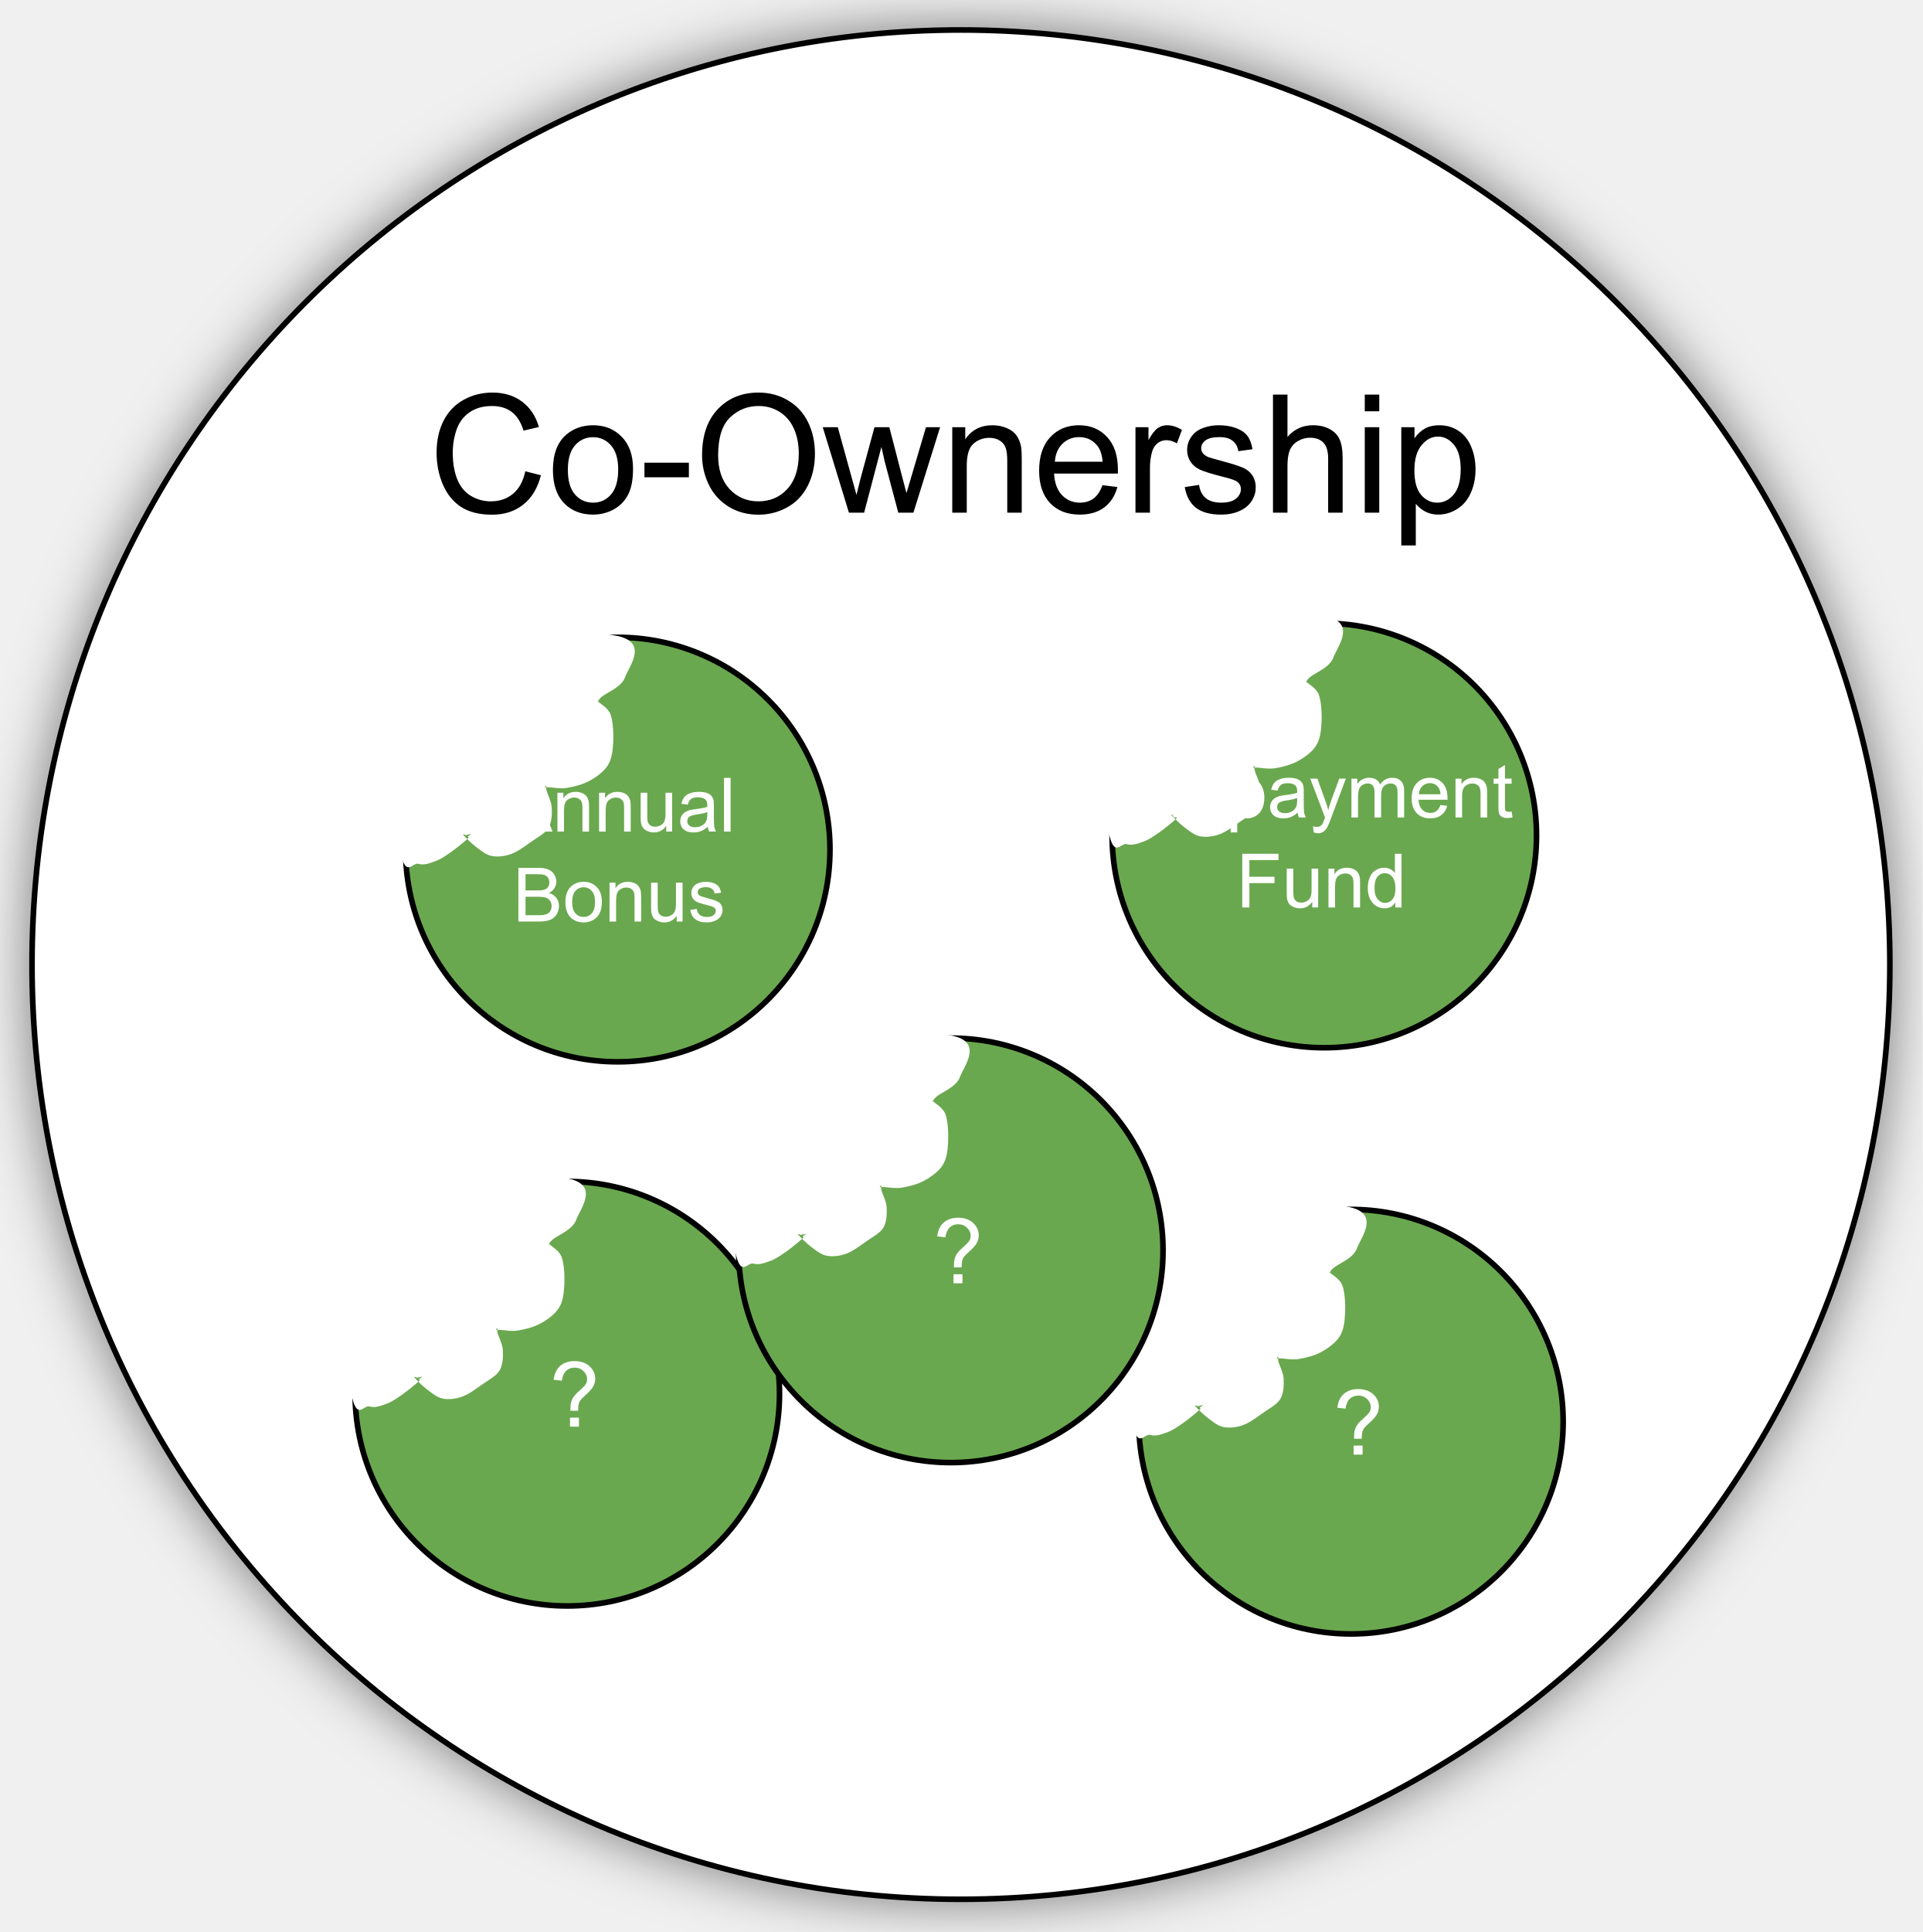
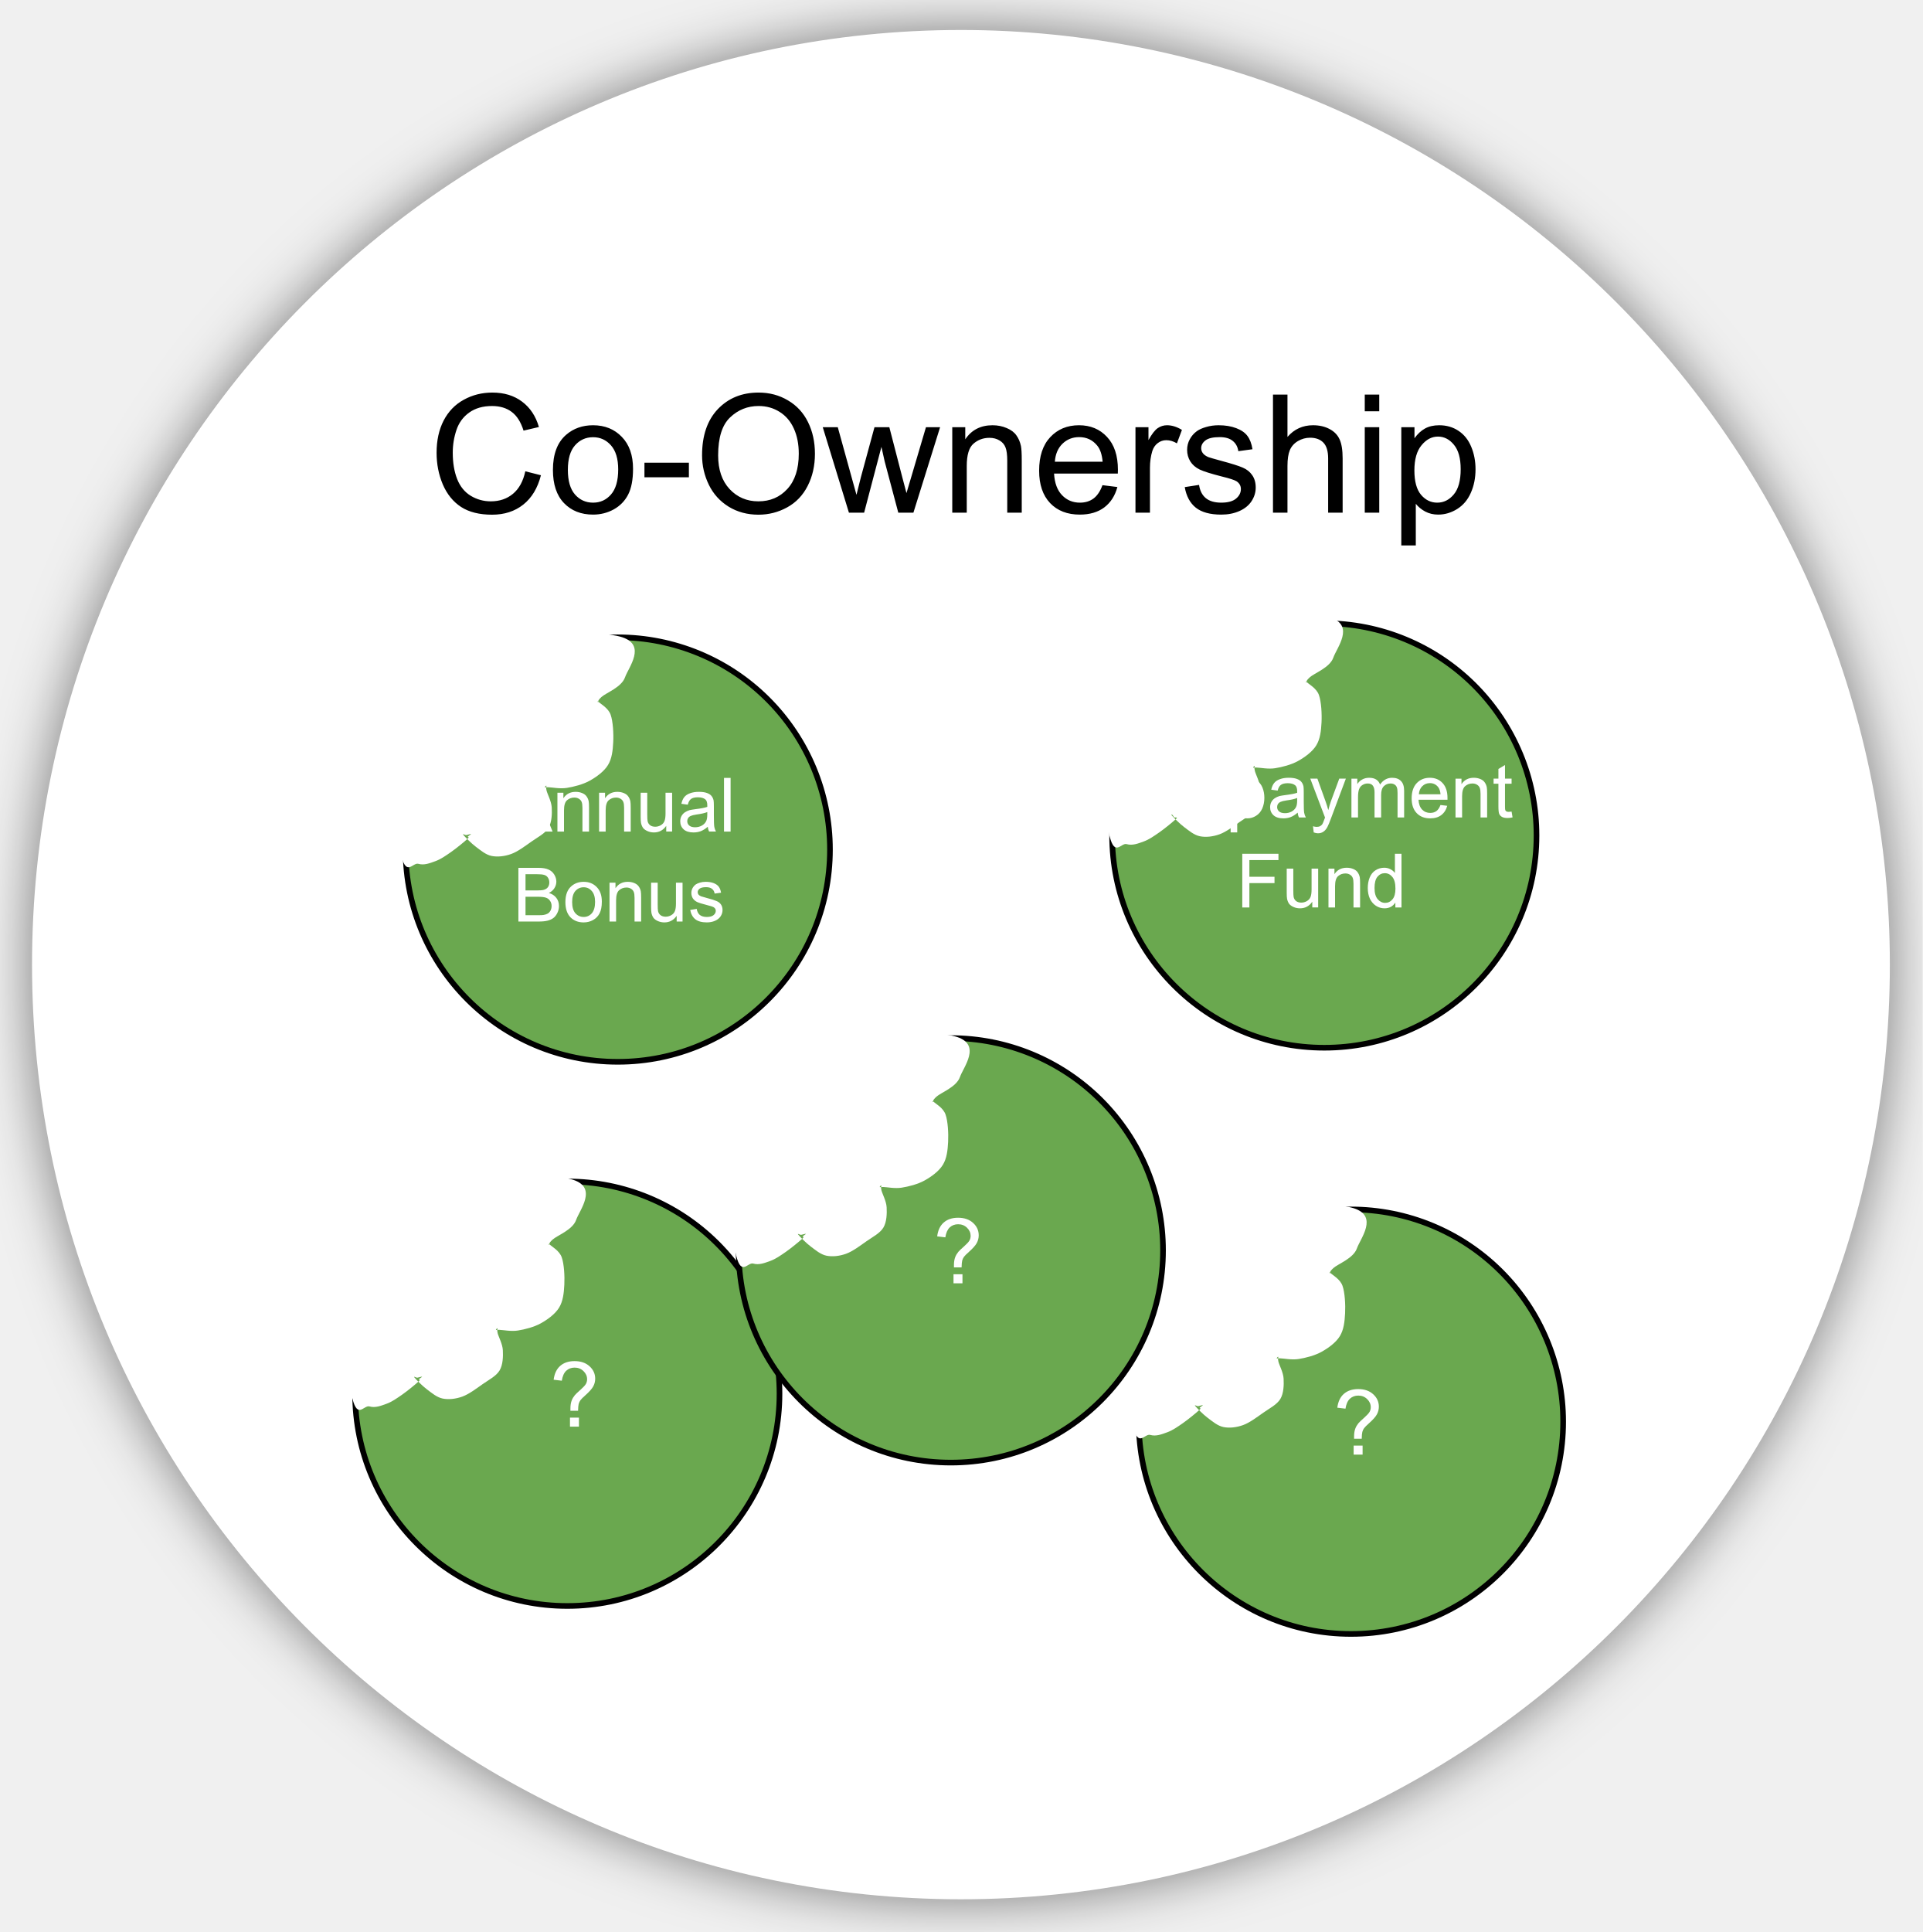
<svg xmlns="http://www.w3.org/2000/svg" xmlns:xlink="http://www.w3.org/1999/xlink" version="1.1" viewBox="0.0 0.0 341.979 343.591" fill="none" stroke="none" stroke-linecap="square" stroke-miterlimit="10">
  <clipPath id="p.0">
    <path d="m0 0l341.979 0l0 343.591l-341.979 0l0 -343.591z" clip-rule="nonzero" />
  </clipPath>
  <g clip-path="url(#p.0)">
    <path fill="#000000" fill-opacity="0.0" d="m0 0l341.979 0l0 343.591l-341.979 0z" fill-rule="evenodd" />
    <g filter="url(#shadowFilter-p.1)">
      <use xlink:href="#p.1" transform="" />
    </g>
    <defs>
      <filter id="shadowFilter-p.1" filterUnits="userSpaceOnUse">
        <feGaussianBlur in="SourceAlpha" stdDeviation="5.0" result="blur" />
        <feComponentTransfer in="blur" color-interpolation-filters="sRGB">
          <feFuncR type="linear" slope="0" intercept="0.0" />
          <feFuncG type="linear" slope="0" intercept="0.0" />
          <feFuncB type="linear" slope="0" intercept="0.0" />
          <feFuncA type="linear" slope="0.5" intercept="0" />
        </feComponentTransfer>
      </filter>
    </defs>
    <g id="p.1">
      <path fill="#ffffff" d="m5.696 171.551l0 0c0 -91.801 73.982 -166.22 165.244 -166.22l0 0c43.825 0 85.856 17.512 116.845 48.685c30.989 31.172 48.399 73.451 48.399 117.536l0 0c0 91.801 -73.982 166.22 -165.244 166.22l0 0c-91.262 0 -165.244 -74.419 -165.244 -166.22z" fill-rule="evenodd" />
-       <path stroke="#000000" stroke-width="1.0" stroke-linejoin="round" stroke-linecap="butt" d="m5.696 171.551l0 0c0 -91.801 73.982 -166.22 165.244 -166.22l0 0c43.825 0 85.856 17.512 116.845 48.685c30.989 31.172 48.399 73.451 48.399 117.536l0 0c0 91.801 -73.982 166.22 -165.244 166.22l0 0c-91.262 0 -165.244 -74.419 -165.244 -166.22z" fill-rule="evenodd" />
      <path fill="#000000" d="m93.446 83.816l2.781 0.703q-0.875 3.422 -3.141 5.219q-2.266 1.797 -5.547 1.797q-3.391 0 -5.516 -1.375q-2.125 -1.391 -3.25 -4.0q-1.109 -2.625 -1.109 -5.641q0 -3.281 1.25 -5.719q1.266 -2.438 3.578 -3.703q2.312 -1.281 5.094 -1.281q3.141 0 5.281 1.609q2.156 1.609 3.0 4.516l-2.734 0.641q-0.719 -2.297 -2.109 -3.328q-1.391 -1.047 -3.5 -1.047q-2.422 0 -4.047 1.156q-1.625 1.156 -2.281 3.109q-0.656 1.953 -0.656 4.031q0 2.688 0.781 4.688q0.781 1.984 2.422 2.984q1.641 0.984 3.562 0.984q2.344 0 3.953 -1.344q1.625 -1.359 2.188 -4.0zm4.914 -0.25q0 -4.219 2.359 -6.25q1.953 -1.688 4.781 -1.688q3.125 0 5.109 2.062q2.0 2.047 2.0 5.672q0 2.922 -0.875 4.609q-0.875 1.688 -2.562 2.625q-1.688 0.922 -3.672 0.922q-3.203 0 -5.172 -2.047q-1.969 -2.047 -1.969 -5.906zm2.656 0q0 2.922 1.266 4.375q1.281 1.453 3.219 1.453q1.922 0 3.188 -1.453q1.281 -1.469 1.281 -4.453q0 -2.828 -1.281 -4.281q-1.281 -1.453 -3.188 -1.453q-1.938 0 -3.219 1.453q-1.266 1.438 -1.266 4.359zm13.623 1.312l0 -2.594l7.906 0l0 2.594l-7.906 0zm10.251 -3.922q0 -5.234 2.797 -8.188q2.812 -2.953 7.25 -2.953q2.906 0 5.234 1.391q2.344 1.375 3.562 3.859q1.234 2.484 1.234 5.641q0 3.188 -1.297 5.719q-1.281 2.516 -3.656 3.812q-2.359 1.297 -5.094 1.297q-2.969 0 -5.297 -1.422q-2.328 -1.438 -3.531 -3.906q-1.203 -2.484 -1.203 -5.25zm2.859 0.031q0 3.797 2.031 5.984q2.047 2.188 5.125 2.188q3.141 0 5.156 -2.203q2.031 -2.219 2.031 -6.266q0 -2.562 -0.875 -4.469q-0.859 -1.922 -2.531 -2.969q-1.656 -1.047 -3.734 -1.047q-2.953 0 -5.078 2.031q-2.125 2.016 -2.125 6.75zm23.265 10.188l-4.656 -15.203l2.672 0l2.422 8.766l0.906 3.266q0.047 -0.234 0.781 -3.125l2.422 -8.906l2.641 0l2.281 8.812l0.766 2.906l0.875 -2.938l2.594 -8.781l2.516 0l-4.75 15.203l-2.688 0l-2.422 -9.109l-0.578 -2.594l-3.078 11.703l-2.703 0zm18.383 0l0 -15.203l2.312 0l0 2.156q1.672 -2.5 4.844 -2.5q1.375 0 2.531 0.5q1.156 0.484 1.719 1.297q0.578 0.797 0.812 1.891q0.141 0.719 0.141 2.516l0 9.344l-2.578 0l0 -9.25q0 -1.578 -0.312 -2.359q-0.297 -0.781 -1.062 -1.234q-0.766 -0.469 -1.797 -0.469q-1.641 0 -2.844 1.047q-1.188 1.031 -1.188 3.953l0 8.312l-2.578 0zm26.717 -4.891l2.656 0.328q-0.625 2.328 -2.328 3.625q-1.703 1.281 -4.359 1.281q-3.328 0 -5.281 -2.047q-1.953 -2.062 -1.953 -5.766q0 -3.844 1.969 -5.953q1.984 -2.125 5.125 -2.125q3.062 0 4.984 2.078q1.938 2.062 1.938 5.844q0 0.219 -0.016 0.672l-11.344 0q0.141 2.516 1.422 3.844q1.281 1.328 3.172 1.328q1.422 0 2.422 -0.734q1.0 -0.75 1.594 -2.375zm-8.469 -4.172l8.5 0q-0.172 -1.922 -0.969 -2.875q-1.234 -1.5 -3.203 -1.5q-1.766 0 -2.984 1.188q-1.203 1.188 -1.344 3.188zm14.342 9.062l0 -15.203l2.312 0l0 2.297q0.891 -1.609 1.641 -2.125q0.75 -0.516 1.656 -0.516q1.312 0 2.656 0.828l-0.891 2.391q-0.953 -0.562 -1.891 -0.562q-0.844 0 -1.516 0.516q-0.672 0.5 -0.969 1.406q-0.422 1.375 -0.422 3.0l0 7.969l-2.578 0zm8.766 -4.547l2.547 -0.391q0.219 1.531 1.188 2.344q0.984 0.812 2.75 0.812q1.781 0 2.641 -0.719q0.859 -0.719 0.859 -1.703q0 -0.859 -0.766 -1.375q-0.531 -0.344 -2.641 -0.859q-2.828 -0.719 -3.922 -1.234q-1.094 -0.531 -1.672 -1.453q-0.562 -0.922 -0.562 -2.047q0 -1.016 0.469 -1.875q0.469 -0.875 1.266 -1.453q0.609 -0.438 1.641 -0.734q1.047 -0.312 2.234 -0.312q1.781 0 3.125 0.516q1.359 0.516 2.0 1.391q0.656 0.875 0.891 2.359l-2.516 0.344q-0.172 -1.172 -1.0 -1.828q-0.812 -0.672 -2.312 -0.672q-1.781 0 -2.547 0.594q-0.75 0.578 -0.75 1.375q0 0.5 0.312 0.906q0.312 0.406 0.984 0.688q0.391 0.141 2.281 0.656q2.734 0.734 3.812 1.203q1.078 0.453 1.688 1.344q0.625 0.891 0.625 2.203q0 1.297 -0.75 2.438q-0.75 1.125 -2.172 1.75q-1.422 0.625 -3.203 0.625q-2.969 0 -4.531 -1.234q-1.547 -1.234 -1.969 -3.656zm15.695 4.547l0 -21.0l2.578 0l0 7.531q1.797 -2.078 4.547 -2.078q1.688 0 2.938 0.672q1.25 0.656 1.781 1.828q0.547 1.172 0.547 3.406l0 9.641l-2.578 0l0 -9.641q0 -1.938 -0.844 -2.812q-0.844 -0.875 -2.375 -0.875q-1.141 0 -2.156 0.594q-1.0 0.594 -1.438 1.609q-0.422 1.016 -0.422 2.812l0 8.312l-2.578 0zm16.327 -18.031l0 -2.969l2.578 0l0 2.969l-2.578 0zm0 18.031l0 -15.203l2.578 0l0 15.203l-2.578 0zm6.5 5.828l0 -21.031l2.344 0l0 1.969q0.828 -1.156 1.875 -1.734q1.047 -0.578 2.531 -0.578q1.953 0 3.438 1.0q1.5 1.0 2.25 2.828q0.766 1.828 0.766 4.0q0 2.328 -0.844 4.203q-0.828 1.875 -2.438 2.875q-1.594 0.984 -3.359 0.984q-1.281 0 -2.312 -0.547q-1.016 -0.547 -1.672 -1.375l0 7.406l-2.578 0zm2.328 -13.344q0 2.938 1.188 4.344q1.188 1.391 2.875 1.391q1.719 0 2.938 -1.453q1.234 -1.453 1.234 -4.5q0 -2.906 -1.203 -4.344q-1.188 -1.453 -2.844 -1.453q-1.656 0 -2.922 1.547q-1.266 1.531 -1.266 4.469z" fill-rule="nonzero" />
    </g>
    <path fill="#6aa84f" d="m72.146 151.087l0 0c0 -20.848 16.9 -37.748 37.748 -37.748l0 0c10.011 0 19.613 3.977 26.692 11.056c7.079 7.079 11.056 16.68 11.056 26.692l0 0c0 20.848 -16.9 37.748 -37.748 37.748l0 0c-20.848 0 -37.748 -16.9 -37.748 -37.748z" fill-rule="evenodd" />
    <path stroke="#000000" stroke-width="1.0" stroke-linejoin="round" stroke-linecap="butt" d="m72.146 151.087l0 0c0 -20.848 16.9 -37.748 37.748 -37.748l0 0c10.011 0 19.613 3.977 26.692 11.056c7.079 7.079 11.056 16.68 11.056 26.692l0 0c0 20.848 -16.9 37.748 -37.748 37.748l0 0c-20.848 0 -37.748 -16.9 -37.748 -37.748z" fill-rule="evenodd" />
    <path fill="#ffffff" d="m89.378 147.887l3.656 -9.547l1.359 0l3.906 9.547l-1.438 0l-1.109 -2.891l-3.984 0l-1.047 2.891l-1.344 0zm2.75 -3.922l3.234 0l-1.0 -2.641q-0.453 -1.203 -0.672 -1.969q-0.188 0.906 -0.516 1.812l-1.047 2.797zm7.03 3.922l0 -6.906l1.062 0l0 0.984q0.75 -1.141 2.188 -1.141q0.625 0 1.156 0.219q0.531 0.219 0.781 0.594q0.266 0.359 0.375 0.859q0.062 0.328 0.062 1.141l0 4.25l-1.172 0l0 -4.203q0 -0.719 -0.141 -1.062q-0.141 -0.359 -0.484 -0.562q-0.344 -0.219 -0.812 -0.219q-0.75 0 -1.297 0.469q-0.547 0.469 -0.547 1.797l0 3.781l-1.172 0zm7.412 0l0 -6.906l1.062 0l0 0.984q0.75 -1.141 2.188 -1.141q0.625 0 1.156 0.219q0.531 0.219 0.781 0.594q0.266 0.359 0.375 0.859q0.062 0.328 0.062 1.141l0 4.25l-1.172 0l0 -4.203q0 -0.719 -0.141 -1.062q-0.141 -0.359 -0.484 -0.562q-0.344 -0.219 -0.812 -0.219q-0.75 0 -1.297 0.469q-0.547 0.469 -0.547 1.797l0 3.781l-1.172 0zm11.944 0l0 -1.016q-0.812 1.172 -2.188 1.172q-0.609 0 -1.141 -0.234q-0.531 -0.234 -0.797 -0.578q-0.25 -0.359 -0.359 -0.875q-0.062 -0.344 -0.062 -1.094l0 -4.281l1.172 0l0 3.828q0 0.922 0.062 1.234q0.109 0.469 0.469 0.734q0.359 0.25 0.891 0.25q0.516 0 0.984 -0.266q0.469 -0.266 0.656 -0.734q0.188 -0.469 0.188 -1.344l0 -3.703l1.172 0l0 6.906l-1.047 0zm7.397 -0.859q-0.656 0.562 -1.266 0.797q-0.594 0.219 -1.281 0.219q-1.141 0 -1.75 -0.547q-0.609 -0.562 -0.609 -1.438q0 -0.5 0.219 -0.922q0.234 -0.422 0.609 -0.672q0.375 -0.25 0.844 -0.391q0.344 -0.078 1.047 -0.172q1.422 -0.172 2.094 -0.406q0 -0.234 0 -0.297q0 -0.719 -0.328 -1.016q-0.453 -0.391 -1.344 -0.391q-0.812 0 -1.219 0.297q-0.391 0.281 -0.578 1.016l-1.141 -0.156q0.156 -0.734 0.516 -1.188q0.359 -0.453 1.031 -0.688q0.672 -0.25 1.562 -0.25q0.891 0 1.438 0.203q0.562 0.203 0.812 0.531q0.266 0.312 0.375 0.797q0.047 0.297 0.047 1.078l0 1.562q0 1.625 0.078 2.062q0.078 0.438 0.297 0.828l-1.219 0q-0.188 -0.359 -0.234 -0.859zm-0.094 -2.609q-0.641 0.266 -1.922 0.438q-0.719 0.109 -1.016 0.25q-0.297 0.125 -0.469 0.375q-0.156 0.25 -0.156 0.547q0 0.469 0.344 0.781q0.359 0.312 1.047 0.312q0.672 0 1.203 -0.297q0.531 -0.297 0.781 -0.812q0.188 -0.391 0.188 -1.172l0 -0.422zm2.975 3.469l0 -9.547l1.172 0l0 9.547l-1.172 0z" fill-rule="nonzero" />
    <path fill="#ffffff" d="m92.217 163.887l0 -9.547l3.594 0q1.094 0 1.75 0.297q0.656 0.281 1.031 0.891q0.375 0.609 0.375 1.266q0 0.609 -0.344 1.156q-0.328 0.531 -0.984 0.859q0.859 0.25 1.328 0.875q0.469 0.609 0.469 1.438q0 0.672 -0.297 1.25q-0.281 0.578 -0.703 0.891q-0.406 0.312 -1.031 0.469q-0.625 0.156 -1.547 0.156l-3.641 0zm1.266 -5.531l2.062 0q0.844 0 1.203 -0.109q0.484 -0.141 0.719 -0.469q0.25 -0.344 0.25 -0.844q0 -0.469 -0.234 -0.828q-0.219 -0.359 -0.641 -0.5q-0.422 -0.141 -1.453 -0.141l-1.906 0l0 2.891zm0 4.406l2.375 0q0.609 0 0.859 -0.047q0.438 -0.078 0.734 -0.25q0.297 -0.188 0.484 -0.531q0.188 -0.359 0.188 -0.812q0 -0.531 -0.281 -0.922q-0.266 -0.406 -0.75 -0.562q-0.484 -0.156 -1.406 -0.156l-2.203 0l0 3.281zm7.093 -2.328q0 -1.922 1.078 -2.844q0.891 -0.766 2.172 -0.766q1.422 0 2.328 0.938q0.906 0.922 0.906 2.578q0 1.328 -0.406 2.094q-0.391 0.766 -1.156 1.188q-0.766 0.422 -1.672 0.422q-1.453 0 -2.359 -0.922q-0.891 -0.938 -0.891 -2.688zm1.203 0q0 1.328 0.578 1.984q0.594 0.656 1.469 0.656q0.875 0 1.453 -0.656q0.578 -0.672 0.578 -2.031q0 -1.281 -0.594 -1.938q-0.578 -0.656 -1.438 -0.656q-0.875 0 -1.469 0.656q-0.578 0.656 -0.578 1.984zm6.647 3.453l0 -6.906l1.062 0l0 0.984q0.75 -1.141 2.188 -1.141q0.625 0 1.156 0.219q0.531 0.219 0.781 0.594q0.266 0.359 0.375 0.859q0.062 0.328 0.062 1.141l0 4.25l-1.172 0l0 -4.203q0 -0.719 -0.141 -1.062q-0.141 -0.359 -0.484 -0.562q-0.344 -0.219 -0.812 -0.219q-0.75 0 -1.297 0.469q-0.547 0.469 -0.547 1.797l0 3.781l-1.172 0zm11.944 0l0 -1.016q-0.812 1.172 -2.188 1.172q-0.609 0 -1.141 -0.234q-0.531 -0.234 -0.797 -0.578q-0.25 -0.359 -0.359 -0.875q-0.062 -0.344 -0.062 -1.094l0 -4.281l1.172 0l0 3.828q0 0.922 0.062 1.234q0.109 0.469 0.469 0.734q0.359 0.25 0.891 0.25q0.516 0 0.984 -0.266q0.469 -0.266 0.656 -0.734q0.188 -0.469 0.188 -1.344l0 -3.703l1.172 0l0 6.906l-1.047 0zm2.412 -2.062l1.156 -0.188q0.109 0.703 0.547 1.078q0.453 0.359 1.25 0.359q0.812 0 1.203 -0.328q0.391 -0.328 0.391 -0.766q0 -0.391 -0.359 -0.625q-0.234 -0.156 -1.188 -0.391q-1.297 -0.328 -1.797 -0.562q-0.484 -0.25 -0.75 -0.656q-0.25 -0.422 -0.25 -0.938q0 -0.453 0.203 -0.844q0.219 -0.406 0.578 -0.672q0.281 -0.188 0.75 -0.328q0.469 -0.141 1.016 -0.141q0.812 0 1.422 0.234q0.609 0.234 0.906 0.641q0.297 0.391 0.406 1.062l-1.141 0.156q-0.078 -0.531 -0.453 -0.828q-0.375 -0.312 -1.062 -0.312q-0.812 0 -1.156 0.266q-0.344 0.266 -0.344 0.625q0 0.234 0.141 0.422q0.156 0.188 0.453 0.312q0.172 0.062 1.031 0.297q1.25 0.328 1.734 0.547q0.5 0.203 0.781 0.609q0.281 0.406 0.281 1.0q0 0.594 -0.344 1.109q-0.344 0.516 -1.0 0.797q-0.641 0.281 -1.453 0.281q-1.344 0 -2.047 -0.562q-0.703 -0.562 -0.906 -1.656z" fill-rule="nonzero" />
    <path fill="#ffffff" d="m85.199 111.832c4.25 0.25 21.168 0.063 25.499 1.501c4.33 1.438 1.1 5.359 0.483 7.129c-0.617 1.77 -3.392 2.759 -4.184 3.491c-0.792 0.732 -0.49 0.75 -0.57 0.9c-0.08 0.15 -0.274 -0.374 0.092 0c0.366 0.374 1.675 1.053 2.102 2.241c0.428 1.188 0.542 3.395 0.465 4.887c-0.077 1.493 -0.232 2.925 -0.929 4.068c-0.697 1.143 -2.033 2.114 -3.255 2.793c-1.222 0.679 -2.854 1.087 -4.076 1.281c-1.222 0.194 -2.605 -0.101 -3.255 -0.118c-0.649 -0.018 -0.579 0.057 -0.64 0.013c-0.062 -0.044 0.222 -0.373 0.27 -0.278c0.049 0.095 -0.137 0.202 0.021 0.848c0.158 0.646 0.868 1.921 0.927 3.026c0.058 1.105 0.023 2.598 -0.577 3.606c-0.601 1.008 -1.921 1.668 -3.026 2.444c-1.105 0.776 -2.423 1.783 -3.606 2.21c-1.183 0.426 -2.444 0.562 -3.491 0.349c-1.047 -0.213 -1.959 -1.007 -2.793 -1.627c-0.834 -0.62 -1.926 -1.747 -2.21 -2.094c-0.284 -0.348 0.285 0.036 0.507 0.008c0.222 -0.028 0.778 -0.225 0.824 -0.178c0.046 0.046 -0.443 0.312 -0.549 0.457c-0.105 0.145 0.415 -0.044 -0.084 0.412c-0.499 0.456 -1.958 1.666 -2.908 2.325c-0.95 0.659 -1.823 1.281 -2.793 1.63c-0.97 0.349 -1.986 0.768 -3.026 0.465c-1.041 -0.304 -2.265 2.678 -3.218 -2.286c-0.953 -4.965 -2.084 -22.918 -2.501 -27.501" fill-rule="evenodd" />
    <path fill="#6aa84f" d="m197.833 148.583l0 0c0 -20.848 16.9 -37.748 37.748 -37.748l0 0c10.011 0 19.613 3.977 26.692 11.056c7.079 7.079 11.056 16.68 11.056 26.692l0 0c0 20.848 -16.9 37.748 -37.748 37.748l0 0c-20.848 0 -37.748 -16.9 -37.748 -37.748z" fill-rule="evenodd" />
    <path stroke="#000000" stroke-width="1.0" stroke-linejoin="round" stroke-linecap="butt" d="m197.833 148.583l0 0c0 -20.848 16.9 -37.748 37.748 -37.748l0 0c10.011 0 19.613 3.977 26.692 11.056c7.079 7.079 11.056 16.68 11.056 26.692l0 0c0 20.848 -16.9 37.748 -37.748 37.748l0 0c-20.848 0 -37.748 -16.9 -37.748 -37.748z" fill-rule="evenodd" />
    <path fill="#ffffff" d="m202.049 145.383l0 -9.547l4.234 0q1.266 0 1.922 0.266q0.672 0.25 1.062 0.906q0.406 0.656 0.406 1.438q0 1.016 -0.656 1.719q-0.656 0.688 -2.031 0.875q0.5 0.25 0.766 0.484q0.547 0.5 1.047 1.266l1.656 2.594l-1.578 0l-1.266 -1.984q-0.562 -0.859 -0.922 -1.312q-0.344 -0.453 -0.641 -0.641q-0.281 -0.188 -0.562 -0.25q-0.219 -0.047 -0.703 -0.047l-1.469 0l0 4.234l-1.266 0zm1.266 -5.328l2.719 0q0.859 0 1.344 -0.172q0.484 -0.188 0.734 -0.578q0.266 -0.391 0.266 -0.859q0 -0.672 -0.5 -1.109q-0.484 -0.438 -1.547 -0.438l-3.016 0l0 3.156zm12.922 3.109l1.203 0.141q-0.281 1.062 -1.062 1.656q-0.766 0.578 -1.969 0.578q-1.516 0 -2.406 -0.938q-0.891 -0.938 -0.891 -2.609q0 -1.75 0.891 -2.703q0.906 -0.969 2.344 -0.969q1.391 0 2.266 0.938q0.875 0.938 0.875 2.656q0 0.109 0 0.312l-5.156 0q0.062 1.141 0.641 1.75q0.578 0.594 1.438 0.594q0.656 0 1.109 -0.328q0.453 -0.344 0.719 -1.078zm-3.844 -1.906l3.859 0q-0.078 -0.859 -0.438 -1.297q-0.562 -0.688 -1.453 -0.688q-0.812 0 -1.359 0.547q-0.547 0.531 -0.609 1.438zm6.522 6.781l0 -9.562l1.078 0l0 0.891q0.375 -0.531 0.844 -0.781q0.484 -0.266 1.156 -0.266q0.875 0 1.547 0.453q0.688 0.453 1.031 1.281q0.344 0.828 0.344 1.828q0 1.047 -0.375 1.906q-0.375 0.844 -1.109 1.297q-0.719 0.453 -1.531 0.453q-0.578 0 -1.047 -0.25q-0.469 -0.25 -0.766 -0.625l0 3.375l-1.172 0zm1.062 -6.078q0 1.344 0.531 1.984q0.547 0.625 1.312 0.625q0.781 0 1.344 -0.656q0.562 -0.656 0.562 -2.047q0 -1.312 -0.547 -1.969q-0.547 -0.672 -1.297 -0.672q-0.75 0 -1.328 0.703q-0.578 0.703 -0.578 2.031zm10.866 2.562q-0.656 0.562 -1.266 0.797q-0.594 0.219 -1.281 0.219q-1.141 0 -1.75 -0.547q-0.609 -0.562 -0.609 -1.438q0 -0.5 0.219 -0.922q0.234 -0.422 0.609 -0.672q0.375 -0.25 0.844 -0.391q0.344 -0.078 1.047 -0.172q1.422 -0.172 2.094 -0.406q0 -0.234 0 -0.297q0 -0.719 -0.328 -1.016q-0.453 -0.391 -1.344 -0.391q-0.812 0 -1.219 0.297q-0.391 0.281 -0.578 1.016l-1.141 -0.156q0.156 -0.734 0.516 -1.188q0.359 -0.453 1.031 -0.688q0.672 -0.25 1.562 -0.25q0.891 0 1.438 0.203q0.562 0.203 0.812 0.531q0.266 0.312 0.375 0.797q0.047 0.297 0.047 1.078l0 1.562q0 1.625 0.078 2.062q0.078 0.438 0.297 0.828l-1.219 0q-0.188 -0.359 -0.234 -0.859zm-0.094 -2.609q-0.641 0.266 -1.922 0.438q-0.719 0.109 -1.016 0.25q-0.297 0.125 -0.469 0.375q-0.156 0.25 -0.156 0.547q0 0.469 0.344 0.781q0.359 0.312 1.047 0.312q0.672 0 1.203 -0.297q0.531 -0.297 0.781 -0.812q0.188 -0.391 0.188 -1.172l0 -0.422zm2.944 6.125l-0.125 -1.094q0.375 0.109 0.656 0.109q0.391 0 0.625 -0.141q0.234 -0.125 0.391 -0.359q0.109 -0.172 0.359 -0.875q0.031 -0.094 0.109 -0.281l-2.625 -6.922l1.266 0l1.438 4.0q0.281 0.766 0.5 1.594q0.203 -0.797 0.469 -1.578l1.484 -4.016l1.172 0l-2.625 7.016q-0.422 1.141 -0.656 1.578q-0.312 0.578 -0.719 0.844q-0.406 0.281 -0.969 0.281q-0.328 0 -0.75 -0.156zm6.711 -2.656l0 -6.906l1.047 0l0 0.969q0.328 -0.516 0.859 -0.812q0.547 -0.312 1.234 -0.312q0.781 0 1.266 0.312q0.484 0.312 0.688 0.891q0.828 -1.203 2.141 -1.203q1.031 0 1.578 0.578q0.562 0.562 0.562 1.734l0 4.75l-1.172 0l0 -4.359q0 -0.703 -0.125 -1.0q-0.109 -0.312 -0.406 -0.5q-0.297 -0.188 -0.703 -0.188q-0.719 0 -1.203 0.484q-0.484 0.484 -0.484 1.547l0 4.016l-1.172 0l0 -4.484q0 -0.781 -0.297 -1.172q-0.281 -0.391 -0.922 -0.391q-0.5 0 -0.922 0.266q-0.422 0.25 -0.609 0.75q-0.188 0.5 -0.188 1.453l0 3.578l-1.172 0zm15.837 -2.219l1.203 0.141q-0.281 1.062 -1.062 1.656q-0.766 0.578 -1.969 0.578q-1.516 0 -2.406 -0.938q-0.891 -0.938 -0.891 -2.609q0 -1.75 0.891 -2.703q0.906 -0.969 2.344 -0.969q1.391 0 2.266 0.938q0.875 0.938 0.875 2.656q0 0.109 0 0.312l-5.156 0q0.062 1.141 0.641 1.75q0.578 0.594 1.438 0.594q0.656 0 1.109 -0.328q0.453 -0.344 0.719 -1.078zm-3.844 -1.906l3.859 0q-0.078 -0.859 -0.437 -1.297q-0.562 -0.688 -1.453 -0.688q-0.812 0 -1.359 0.547q-0.547 0.531 -0.609 1.438zm6.522 4.125l0 -6.906l1.062 0l0 0.984q0.75 -1.141 2.188 -1.141q0.625 0 1.156 0.219q0.531 0.219 0.781 0.594q0.266 0.359 0.375 0.859q0.062 0.328 0.062 1.141l0 4.25l-1.172 0l0 -4.203q0 -0.719 -0.141 -1.062q-0.141 -0.359 -0.484 -0.562q-0.344 -0.219 -0.812 -0.219q-0.75 0 -1.297 0.469q-0.547 0.469 -0.547 1.797l0 3.781l-1.172 0zm9.975 -1.047l0.172 1.031q-0.5 0.109 -0.891 0.109q-0.641 0 -1.0 -0.203q-0.344 -0.203 -0.484 -0.531q-0.141 -0.328 -0.141 -1.391l0 -3.969l-0.859 0l0 -0.906l0.859 0l0 -1.719l1.172 -0.703l0 2.422l1.172 0l0 0.906l-1.172 0l0 4.047q0 0.5 0.047 0.641q0.062 0.141 0.203 0.234q0.141 0.078 0.406 0.078q0.203 0 0.516 -0.047z" fill-rule="nonzero" />
    <path fill="#ffffff" d="m220.985 161.383l0 -9.547l6.438 0l0 1.125l-5.172 0l0 2.969l4.469 0l0 1.125l-4.469 0l0 4.328l-1.266 0zm12.454 0l0 -1.016q-0.812 1.172 -2.188 1.172q-0.609 0 -1.141 -0.234q-0.531 -0.234 -0.797 -0.578q-0.25 -0.359 -0.359 -0.875q-0.062 -0.344 -0.062 -1.094l0 -4.281l1.172 0l0 3.828q0 0.922 0.062 1.234q0.109 0.469 0.469 0.734q0.359 0.25 0.891 0.25q0.516 0 0.984 -0.266q0.469 -0.266 0.656 -0.734q0.188 -0.469 0.188 -1.344l0 -3.703l1.172 0l0 6.906l-1.047 0zm2.881 0l0 -6.906l1.062 0l0 0.984q0.75 -1.141 2.188 -1.141q0.625 0 1.156 0.219q0.531 0.219 0.781 0.594q0.266 0.359 0.375 0.859q0.062 0.328 0.062 1.141l0 4.25l-1.172 0l0 -4.203q0 -0.719 -0.141 -1.062q-0.141 -0.359 -0.484 -0.562q-0.344 -0.219 -0.812 -0.219q-0.75 0 -1.297 0.469q-0.547 0.469 -0.547 1.797l0 3.781l-1.172 0zm11.897 0l0 -0.875q-0.656 1.031 -1.938 1.031q-0.812 0 -1.516 -0.453q-0.688 -0.453 -1.078 -1.266q-0.375 -0.828 -0.375 -1.891q0 -1.031 0.344 -1.875q0.344 -0.844 1.031 -1.281q0.703 -0.453 1.547 -0.453q0.625 0 1.109 0.266q0.5 0.25 0.797 0.672l0 -3.422l1.172 0l0 9.547l-1.094 0zm-3.703 -3.453q0 1.328 0.562 1.984q0.562 0.656 1.328 0.656q0.766 0 1.297 -0.625q0.531 -0.625 0.531 -1.906q0 -1.422 -0.547 -2.078q-0.547 -0.672 -1.344 -0.672q-0.781 0 -1.312 0.641q-0.516 0.625 -0.516 2.0z" fill-rule="nonzero" />
    <path fill="#ffffff" d="m211.197 108.331c4.25 0.25 21.168 0.063 25.499 1.501c4.33 1.438 1.1 5.359 0.483 7.129c-0.617 1.77 -3.392 2.759 -4.184 3.491c-0.792 0.732 -0.49 0.75 -0.57 0.9c-0.08 0.15 -0.274 -0.374 0.092 0c0.366 0.374 1.675 1.053 2.102 2.241c0.428 1.188 0.542 3.395 0.465 4.887c-0.077 1.493 -0.232 2.925 -0.929 4.068c-0.697 1.143 -2.033 2.114 -3.255 2.793c-1.222 0.679 -2.854 1.087 -4.076 1.281c-1.222 0.194 -2.605 -0.101 -3.255 -0.118c-0.649 -0.018 -0.579 0.057 -0.64 0.013c-0.062 -0.044 0.222 -0.373 0.27 -0.278c0.049 0.095 -0.137 0.202 0.021 0.848c0.158 0.646 0.868 1.921 0.927 3.026c0.058 1.105 0.023 2.598 -0.577 3.606c-0.601 1.008 -1.921 1.668 -3.026 2.444c-1.105 0.776 -2.423 1.783 -3.606 2.21c-1.183 0.426 -2.444 0.562 -3.491 0.349c-1.047 -0.213 -1.959 -1.007 -2.793 -1.627c-0.834 -0.62 -1.926 -1.747 -2.21 -2.094c-0.284 -0.348 0.285 0.036 0.507 0.008c0.222 -0.028 0.778 -0.225 0.824 -0.178c0.046 0.046 -0.443 0.312 -0.549 0.457c-0.105 0.145 0.415 -0.044 -0.084 0.412c-0.499 0.456 -1.958 1.666 -2.908 2.325c-0.95 0.659 -1.823 1.281 -2.793 1.63c-0.97 0.349 -1.986 0.768 -3.026 0.465c-1.041 -0.304 -2.265 2.678 -3.218 -2.286c-0.953 -4.965 -2.084 -22.918 -2.501 -27.501" fill-rule="evenodd" />
    <path fill="#6aa84f" d="m202.573 252.835l0 0c0 -20.848 16.9 -37.748 37.748 -37.748l0 0c10.011 0 19.613 3.977 26.692 11.056c7.079 7.079 11.056 16.68 11.056 26.692l0 0c0 20.848 -16.9 37.748 -37.748 37.748l0 0c-20.848 0 -37.748 -16.9 -37.748 -37.748z" fill-rule="evenodd" />
    <path stroke="#000000" stroke-width="1.0" stroke-linejoin="round" stroke-linecap="butt" d="m202.573 252.835l0 0c0 -20.848 16.9 -37.748 37.748 -37.748l0 0c10.011 0 19.613 3.977 26.692 11.056c7.079 7.079 11.056 16.68 11.056 26.692l0 0c0 20.848 -16.9 37.748 -37.748 37.748l0 0c-20.848 0 -37.748 -16.9 -37.748 -37.748z" fill-rule="evenodd" />
    <path fill="#ffffff" d="m240.875 255.867q0 -0.281 0 -0.422q0 -0.828 0.234 -1.422q0.172 -0.453 0.547 -0.922q0.281 -0.328 1.016 -0.969q0.734 -0.656 0.953 -1.031q0.219 -0.391 0.219 -0.844q0 -0.812 -0.641 -1.438q-0.641 -0.625 -1.578 -0.625q-0.891 0 -1.5 0.562q-0.594 0.562 -0.781 1.766l-1.453 -0.172q0.203 -1.609 1.156 -2.453q0.969 -0.859 2.562 -0.859q1.672 0 2.672 0.922q1.0 0.906 1.0 2.203q0 0.75 -0.359 1.391q-0.344 0.625 -1.359 1.531q-0.688 0.609 -0.906 0.906q-0.203 0.281 -0.312 0.656q-0.094 0.375 -0.109 1.219l-1.359 0zm-0.078 2.828l0 -1.609l1.594 0l0 1.609l-1.594 0z" fill-rule="nonzero" />
    <path fill="#ffffff" d="m215.39 213.398c4.25 0.25 21.168 0.063 25.499 1.501c4.33 1.438 1.1 5.359 0.483 7.129c-0.617 1.77 -3.392 2.759 -4.184 3.491c-0.792 0.732 -0.49 0.75 -0.57 0.9c-0.08 0.15 -0.274 -0.374 0.092 0c0.366 0.374 1.675 1.053 2.102 2.241c0.428 1.188 0.542 3.395 0.465 4.887c-0.077 1.493 -0.232 2.925 -0.929 4.068c-0.697 1.143 -2.033 2.114 -3.255 2.793c-1.222 0.679 -2.854 1.087 -4.076 1.281c-1.222 0.194 -2.605 -0.101 -3.255 -0.118c-0.649 -0.017 -0.579 0.057 -0.64 0.013c-0.062 -0.044 0.222 -0.373 0.27 -0.278c0.049 0.095 -0.137 0.202 0.021 0.848c0.158 0.646 0.868 1.921 0.926 3.026c0.058 1.105 0.023 2.598 -0.577 3.606c-0.601 1.008 -1.921 1.668 -3.026 2.444c-1.105 0.776 -2.423 1.783 -3.606 2.21c-1.183 0.427 -2.444 0.562 -3.491 0.349c-1.047 -0.213 -1.959 -1.007 -2.793 -1.627c-0.834 -0.62 -1.926 -1.747 -2.21 -2.094c-0.284 -0.348 0.285 0.036 0.507 0.008c0.222 -0.028 0.778 -0.225 0.824 -0.178c0.046 0.046 -0.443 0.312 -0.549 0.457c-0.105 0.145 0.415 -0.044 -0.084 0.412c-0.499 0.456 -1.958 1.666 -2.908 2.325c-0.95 0.659 -1.823 1.281 -2.793 1.63c-0.97 0.349 -1.986 0.768 -3.026 0.465c-1.041 -0.304 -2.265 2.678 -3.218 -2.286c-0.953 -4.965 -2.084 -22.918 -2.501 -27.501" fill-rule="evenodd" />
    <path fill="#6aa84f" d="m63.169 247.86l0 0c0 -20.848 16.9 -37.748 37.748 -37.748l0 0c10.011 0 19.613 3.977 26.692 11.056c7.079 7.079 11.056 16.68 11.056 26.692l0 0c0 20.848 -16.9 37.748 -37.748 37.748l0 0c-20.848 0 -37.748 -16.9 -37.748 -37.748z" fill-rule="evenodd" />
    <path stroke="#000000" stroke-width="1.0" stroke-linejoin="round" stroke-linecap="butt" d="m63.169 247.86l0 0c0 -20.848 16.9 -37.748 37.748 -37.748l0 0c10.011 0 19.613 3.977 26.692 11.056c7.079 7.079 11.056 16.68 11.056 26.692l0 0c0 20.848 -16.9 37.748 -37.748 37.748l0 0c-20.848 0 -37.748 -16.9 -37.748 -37.748z" fill-rule="evenodd" />
    <path fill="#ffffff" d="m101.471 250.892q0 -0.281 0 -0.422q0 -0.828 0.234 -1.422q0.172 -0.453 0.547 -0.922q0.281 -0.328 1.016 -0.969q0.734 -0.656 0.953 -1.031q0.219 -0.391 0.219 -0.844q0 -0.812 -0.641 -1.438q-0.641 -0.625 -1.578 -0.625q-0.891 0 -1.5 0.562q-0.594 0.562 -0.781 1.766l-1.453 -0.172q0.203 -1.609 1.156 -2.453q0.969 -0.859 2.562 -0.859q1.672 0 2.672 0.922q1.0 0.906 1.0 2.203q0 0.75 -0.359 1.391q-0.344 0.625 -1.359 1.531q-0.688 0.609 -0.906 0.906q-0.203 0.281 -0.312 0.656q-0.094 0.375 -0.109 1.219l-1.359 0zm-0.078 2.828l0 -1.609l1.594 0l0 1.609l-1.594 0z" fill-rule="nonzero" />
    <path fill="#ffffff" d="m76.5 208.332c4.25 0.25 21.168 0.063 25.499 1.501c4.33 1.438 1.1 5.359 0.483 7.129c-0.617 1.77 -3.392 2.759 -4.184 3.491c-0.792 0.732 -0.49 0.75 -0.57 0.9c-0.08 0.15 -0.274 -0.374 0.092 0c0.366 0.374 1.675 1.053 2.102 2.241c0.428 1.188 0.542 3.395 0.465 4.887c-0.077 1.493 -0.232 2.925 -0.929 4.068c-0.697 1.143 -2.033 2.114 -3.255 2.793c-1.222 0.679 -2.854 1.087 -4.076 1.281c-1.222 0.194 -2.605 -0.101 -3.255 -0.118c-0.649 -0.018 -0.579 0.057 -0.64 0.013c-0.062 -0.044 0.222 -0.373 0.27 -0.278c0.049 0.095 -0.137 0.202 0.021 0.848c0.158 0.646 0.868 1.921 0.927 3.026c0.058 1.105 0.023 2.598 -0.577 3.606c-0.601 1.008 -1.921 1.668 -3.026 2.444c-1.105 0.776 -2.423 1.783 -3.606 2.21c-1.183 0.426 -2.444 0.562 -3.491 0.349c-1.047 -0.213 -1.959 -1.007 -2.793 -1.627c-0.834 -0.62 -1.926 -1.747 -2.21 -2.094c-0.284 -0.348 0.285 0.036 0.507 0.008c0.222 -0.028 0.778 -0.225 0.824 -0.178c0.046 0.046 -0.443 0.312 -0.549 0.457c-0.105 0.145 0.415 -0.044 -0.084 0.412c-0.499 0.456 -1.958 1.666 -2.908 2.325c-0.95 0.659 -1.823 1.281 -2.793 1.63c-0.97 0.349 -1.986 0.768 -3.026 0.465c-1.041 -0.304 -2.265 2.678 -3.218 -2.286c-0.953 -4.965 -2.084 -22.918 -2.501 -27.501" fill-rule="evenodd" />
    <path fill="#6aa84f" d="m131.394 222.363l0 0c0 -20.848 16.9 -37.748 37.748 -37.748l0 0c10.011 0 19.613 3.977 26.692 11.056c7.079 7.079 11.056 16.68 11.056 26.692l0 0c0 20.848 -16.9 37.748 -37.748 37.748l0 0c-20.848 0 -37.748 -16.9 -37.748 -37.748z" fill-rule="evenodd" />
    <path stroke="#000000" stroke-width="1.0" stroke-linejoin="round" stroke-linecap="butt" d="m131.394 222.363l0 0c0 -20.848 16.9 -37.748 37.748 -37.748l0 0c10.011 0 19.613 3.977 26.692 11.056c7.079 7.079 11.056 16.68 11.056 26.692l0 0c0 20.848 -16.9 37.748 -37.748 37.748l0 0c-20.848 0 -37.748 -16.9 -37.748 -37.748z" fill-rule="evenodd" />
    <path fill="#ffffff" d="m169.696 225.395q0 -0.281 0 -0.422q0 -0.828 0.234 -1.422q0.172 -0.453 0.547 -0.922q0.281 -0.328 1.016 -0.969q0.734 -0.656 0.953 -1.031q0.219 -0.391 0.219 -0.844q0 -0.812 -0.641 -1.438q-0.641 -0.625 -1.578 -0.625q-0.891 0 -1.5 0.562q-0.594 0.562 -0.781 1.766l-1.453 -0.172q0.203 -1.609 1.156 -2.453q0.969 -0.859 2.562 -0.859q1.672 0 2.672 0.922q1.0 0.906 1.0 2.203q0 0.75 -0.359 1.391q-0.344 0.625 -1.359 1.531q-0.688 0.609 -0.906 0.906q-0.203 0.281 -0.312 0.656q-0.094 0.375 -0.109 1.219l-1.359 0zm-0.078 2.828l0 -1.609l1.594 0l0 1.609l-1.594 0z" fill-rule="nonzero" />
    <path fill="#ffffff" d="m144.773 182.926c4.25 0.25 21.168 0.063 25.499 1.501c4.33 1.438 1.1 5.359 0.483 7.129c-0.617 1.77 -3.392 2.759 -4.184 3.491c-0.792 0.732 -0.49 0.75 -0.57 0.9c-0.08 0.15 -0.274 -0.374 0.092 0c0.366 0.374 1.675 1.053 2.102 2.241c0.428 1.188 0.542 3.395 0.465 4.887c-0.077 1.493 -0.232 2.925 -0.929 4.068c-0.697 1.143 -2.033 2.114 -3.255 2.793c-1.222 0.679 -2.854 1.087 -4.076 1.281c-1.222 0.194 -2.605 -0.101 -3.255 -0.118c-0.649 -0.017 -0.579 0.057 -0.64 0.013c-0.062 -0.044 0.222 -0.373 0.27 -0.278c0.049 0.095 -0.137 0.202 0.021 0.848c0.158 0.646 0.868 1.921 0.927 3.026c0.058 1.105 0.023 2.598 -0.577 3.606c-0.601 1.008 -1.921 1.668 -3.026 2.444c-1.105 0.776 -2.423 1.783 -3.606 2.21c-1.183 0.426 -2.444 0.562 -3.491 0.349c-1.047 -0.213 -1.959 -1.007 -2.793 -1.627c-0.834 -0.62 -1.926 -1.747 -2.21 -2.094c-0.284 -0.348 0.285 0.036 0.507 0.008c0.222 -0.028 0.778 -0.225 0.824 -0.178c0.046 0.046 -0.443 0.312 -0.549 0.457c-0.105 0.145 0.415 -0.044 -0.084 0.412c-0.499 0.456 -1.958 1.666 -2.908 2.325c-0.95 0.659 -1.823 1.281 -2.793 1.63c-0.97 0.349 -1.986 0.768 -3.026 0.465c-1.041 -0.304 -2.265 2.678 -3.218 -2.286c-0.953 -4.965 -2.084 -22.918 -2.501 -27.501" fill-rule="evenodd" />
  </g>
</svg>
